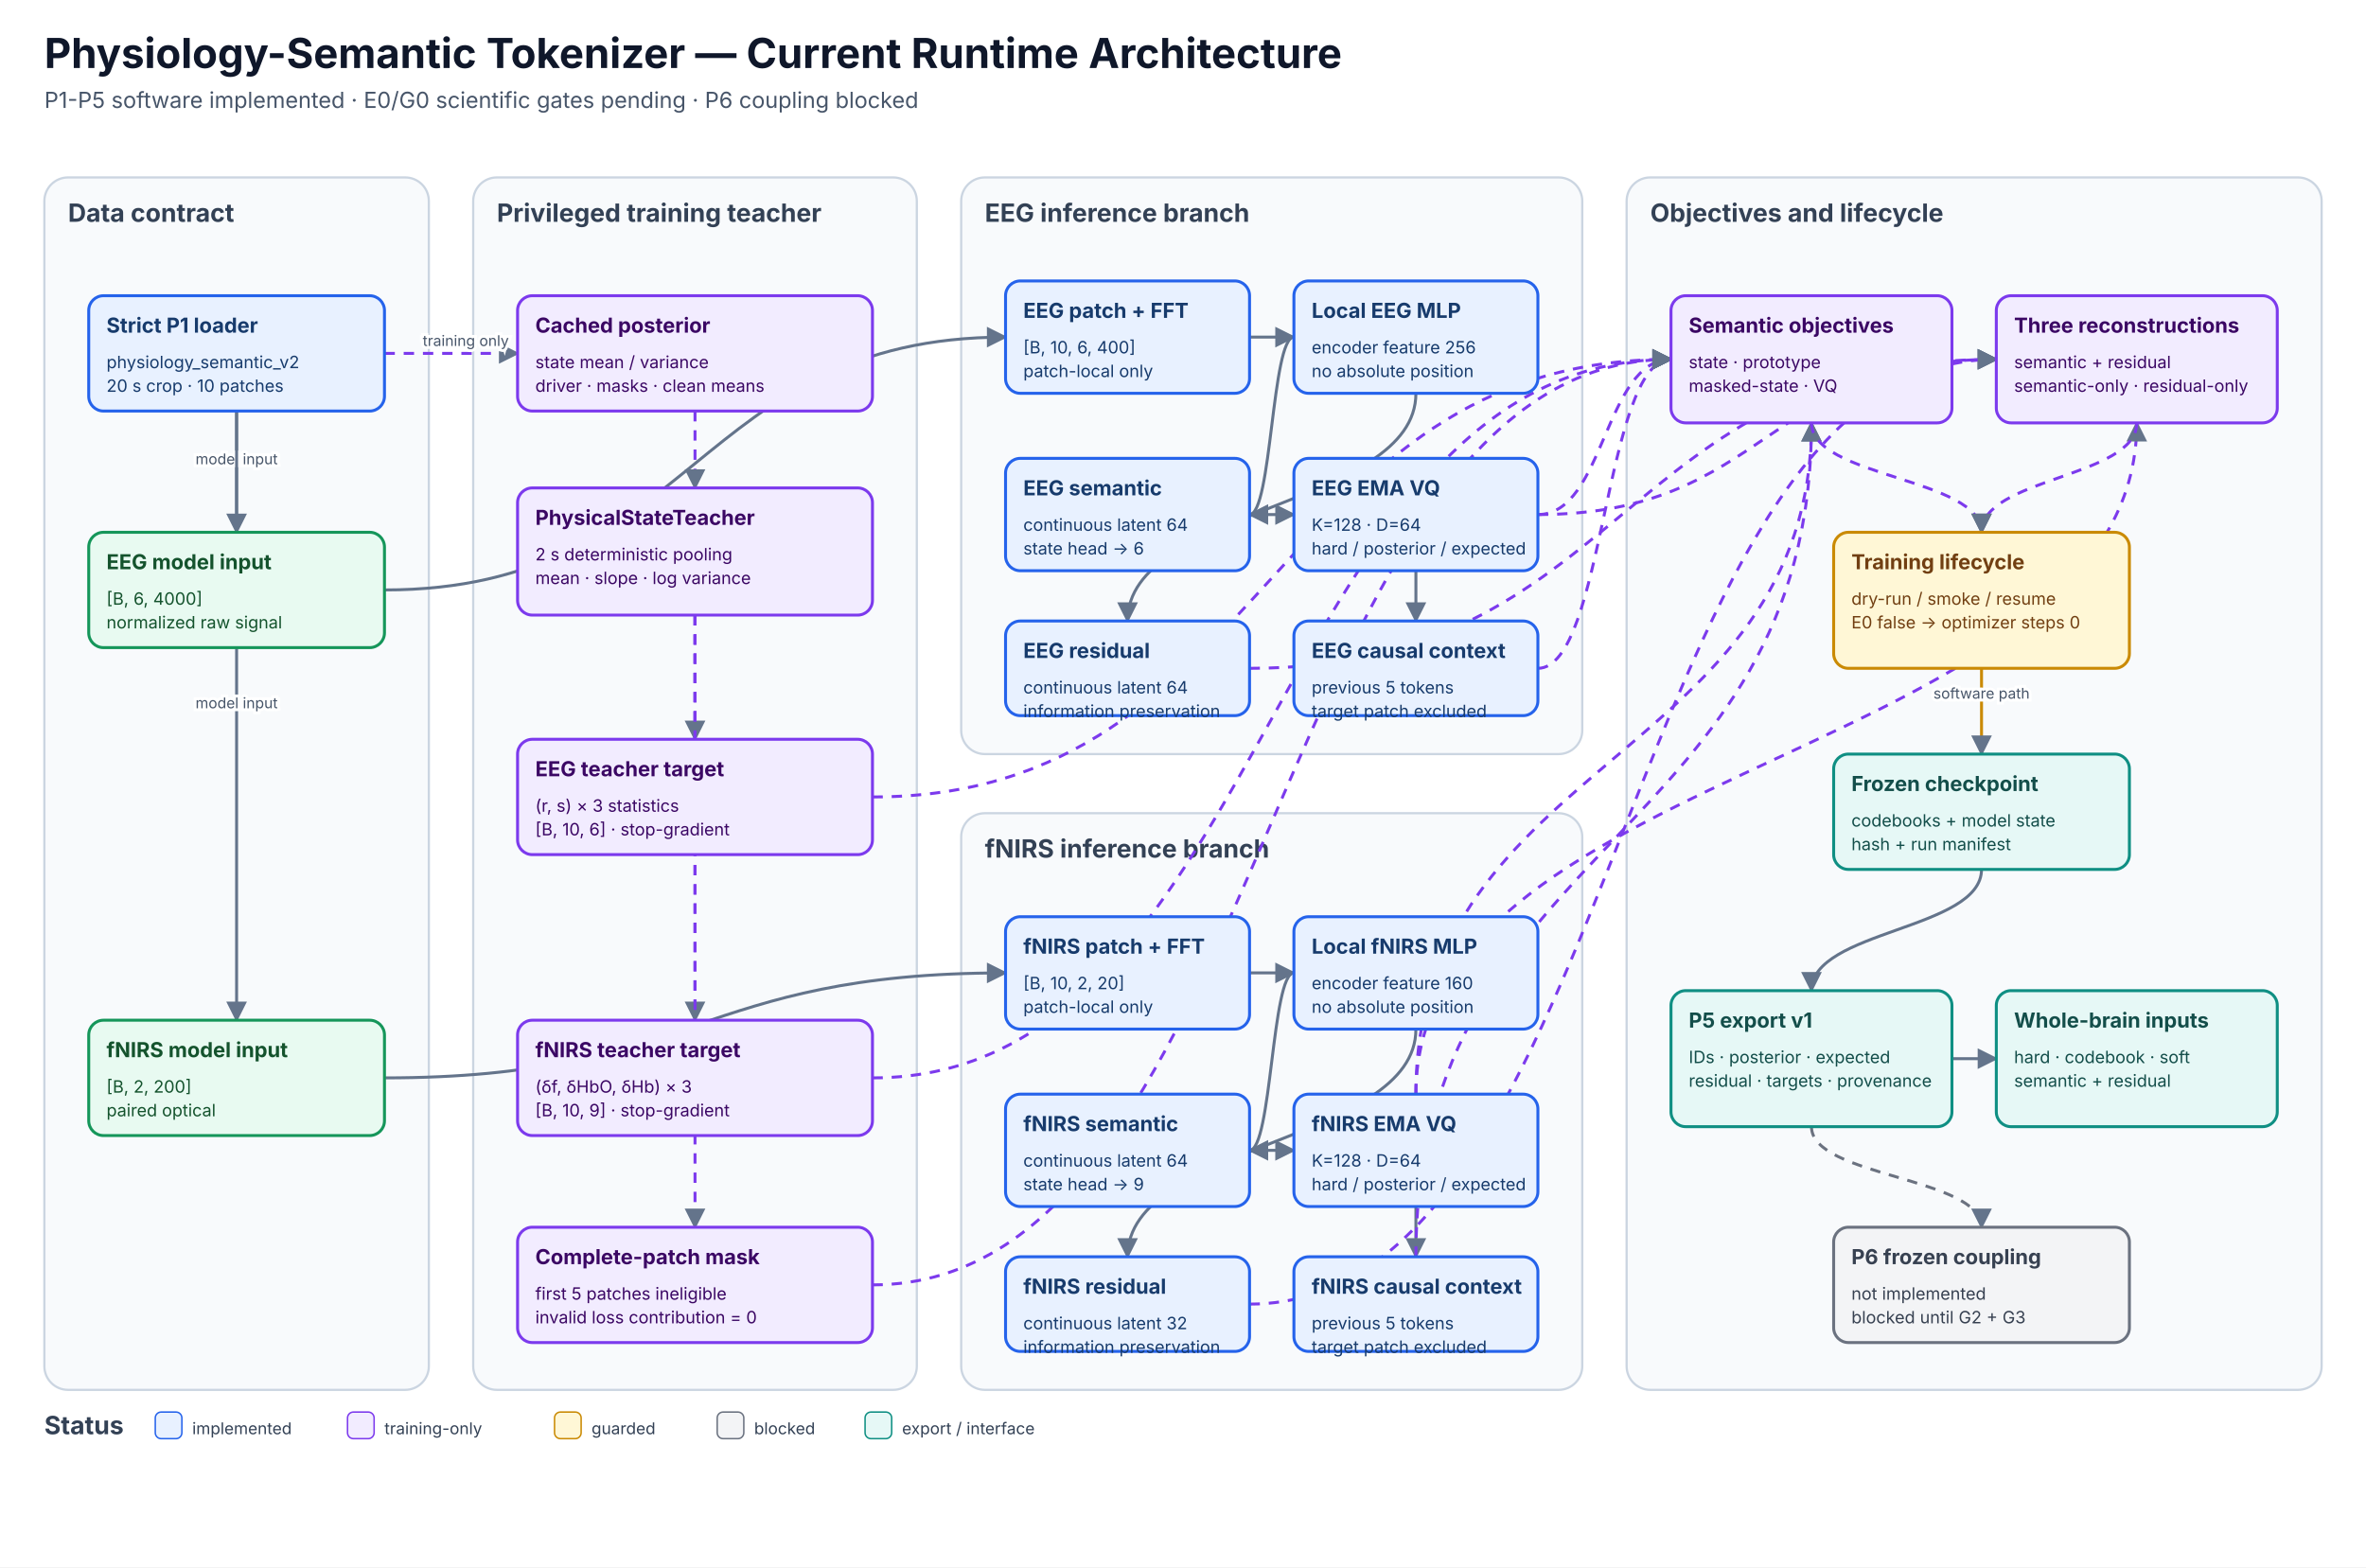
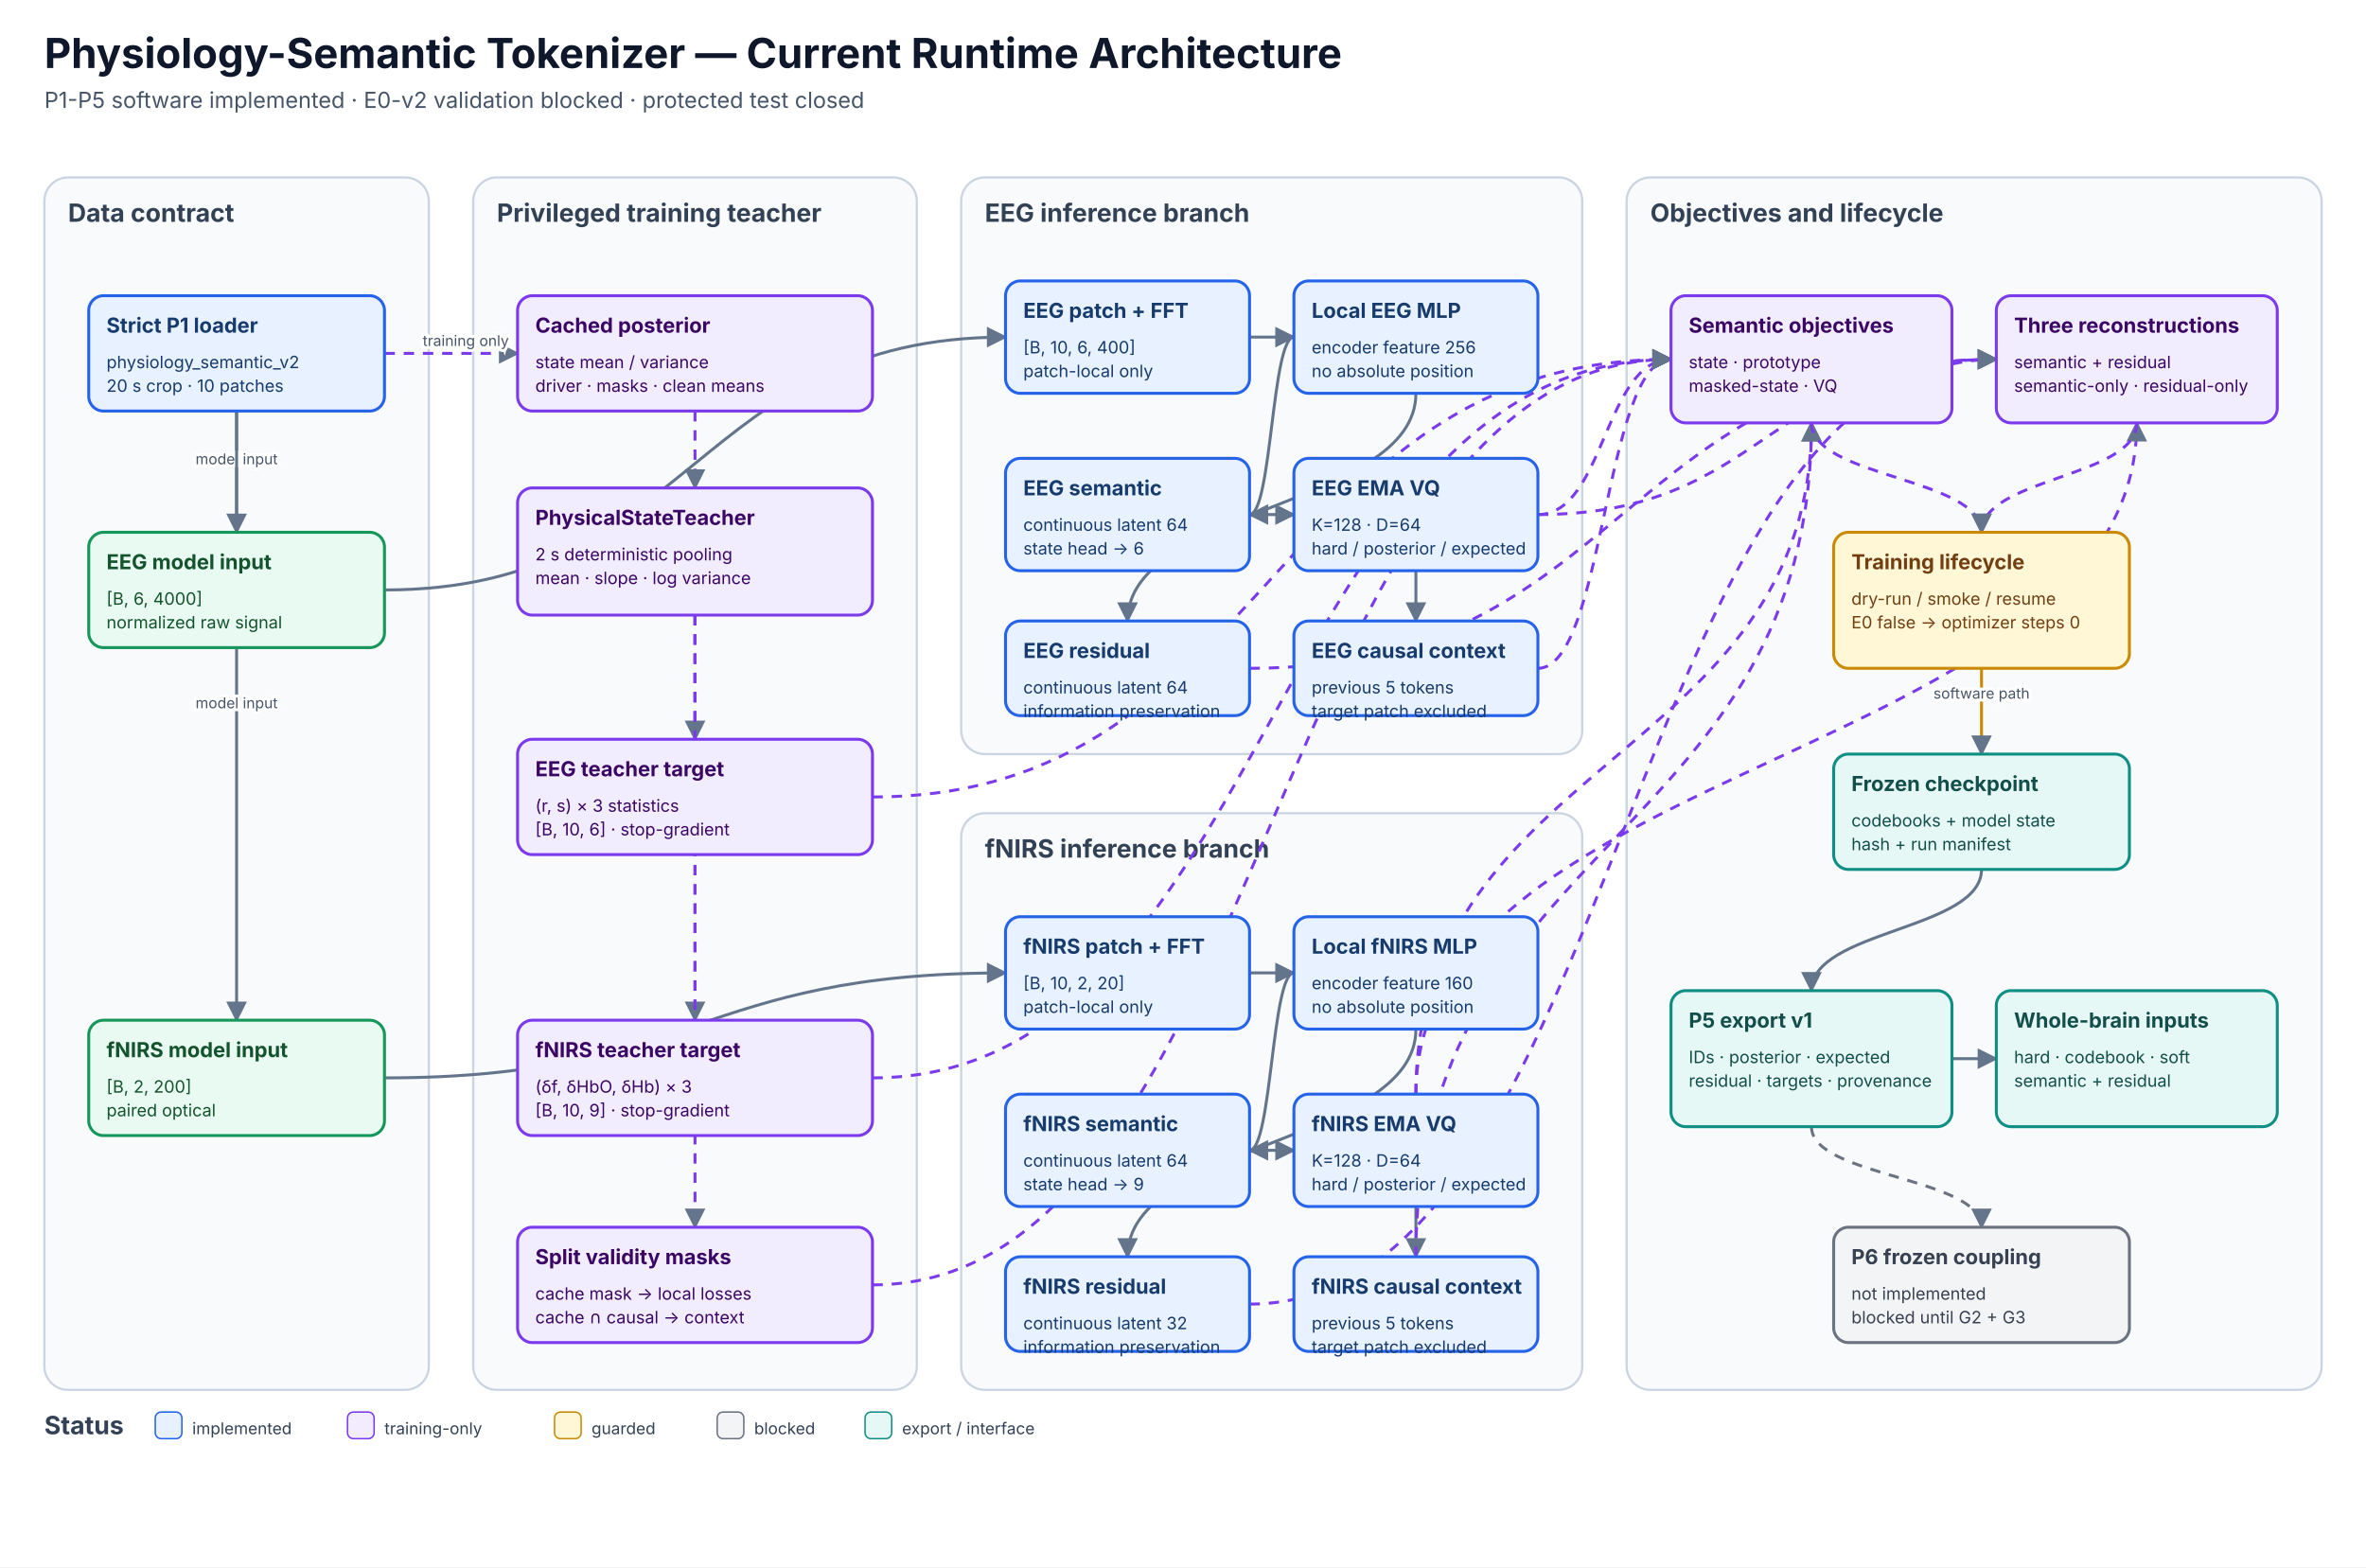
<svg xmlns="http://www.w3.org/2000/svg" width="1600" height="1060" viewBox="0 0 1600 1060" role="img" aria-labelledby="svg-title svg-desc">
  <defs>
    <marker id="arrow" viewBox="0 0 10 10" refX="9" refY="5" markerWidth="7" markerHeight="7" orient="auto-start-reverse">
      <path d="M 0 0 L 10 5 L 0 10 z" fill="#64748b" />
    </marker>
    <marker id="arrow-add" viewBox="0 0 10 10" refX="9" refY="5" markerWidth="7" markerHeight="7" orient="auto-start-reverse">
      <path d="M 0 0 L 10 5 L 0 10 z" fill="#16a34a" />
    </marker>
  </defs>
  <style>
    text { font-family: Inter, ui-sans-serif, system-ui, -apple-system, BlinkMacSystemFont, "Segoe UI", sans-serif; }
    .page-title { font-size: 28px; font-weight: 700; fill: #0f172a; }
    .page-subtitle { font-size: 15px; fill: #475569; }
    .section-box { fill: #f8fafc; stroke: #cbd5e1; stroke-width: 1.5; }
    .section-title { font-size: 17px; font-weight: 700; fill: #334155; }
    .node-title { font-size: 14px; font-weight: 700; }
    .node-detail { font-size: 11.5px; }
    .edge-label { font-size: 10px; text-anchor: middle; fill: #475569; paint-order: stroke; stroke: #ffffff; stroke-width: 4px; }
    .change-badge { font-size: 10px; font-weight: 800; text-anchor: middle; fill: #ffffff; }
    .change-note { font-size: 11px; fill: #334155; }
    .legend-label { font-size: 11px; fill: #334155; }
  </style>
  <rect width="100%" height="100%" fill="#ffffff" />
  <text x="30" y="46" class="page-title">Physiology-Semantic Tokenizer — Current Runtime Architecture</text>
-   <text x="30" y="73" class="page-subtitle">P1-P5 software implemented · E0/G0 scientific gates pending · P6 coupling blocked</text>
+   <text x="30" y="73" class="page-subtitle">P1-P5 software implemented · E0-v2 validation blocked · protected test closed</text>
  <g id="section-data">
    <rect x="30" y="120" width="260" height="820" rx="16" class="section-box" />
    <text x="46" y="150" class="section-title">Data contract</text>
  </g>
  <g id="section-teacher">
    <rect x="320" y="120" width="300" height="820" rx="16" class="section-box" />
    <text x="336" y="150" class="section-title">Privileged training teacher</text>
  </g>
  <g id="section-eeg">
    <rect x="650" y="120" width="420" height="390" rx="16" class="section-box" />
    <text x="666" y="150" class="section-title">EEG inference branch</text>
  </g>
  <g id="section-fnirs">
    <rect x="650" y="550" width="420" height="390" rx="16" class="section-box" />
    <text x="666" y="580" class="section-title">fNIRS inference branch</text>
  </g>
  <g id="section-training">
    <rect x="1100" y="120" width="470" height="820" rx="16" class="section-box" />
    <text x="1116" y="150" class="section-title">Objectives and lifecycle</text>
  </g>
  <g id="edges">
    <g class="edge edge-implemented">
      <path d="M 160.0 278.0 C 160.0 319.0, 160.0 319.0, 160.0 360.0" fill="none" stroke="#64748b" stroke-width="2" marker-end="url(#arrow)" />
      <text class="edge-label" x="160.0" y="314.0">model input</text>
    </g>
    <g class="edge edge-implemented">
      <path d="M 160.0 278.0 C 160.0 484.0, 160.0 484.0, 160.0 690.0" fill="none" stroke="#64748b" stroke-width="2" marker-end="url(#arrow)" />
      <text class="edge-label" x="160.0" y="479.0">model input</text>
    </g>
    <g class="edge edge-training">
      <path d="M 260.0 239.0 C 305.0 239.0, 305.0 239.0, 350.0 239.0" fill="none" stroke="#7c3aed" stroke-width="2" marker-end="url(#arrow)" stroke-dasharray="7 6" />
      <text class="edge-label" x="315.0" y="234.0">training only</text>
    </g>
    <g class="edge edge-training">
      <path d="M 470.0 278.0 C 470.0 304.0, 470.0 304.0, 470.0 330.0" fill="none" stroke="#7c3aed" stroke-width="2" marker-end="url(#arrow)" stroke-dasharray="7 6" />
    </g>
    <g class="edge edge-training">
      <path d="M 470.0 416.0 C 470.0 458.0, 470.0 458.0, 470.0 500.0" fill="none" stroke="#7c3aed" stroke-width="2" marker-end="url(#arrow)" stroke-dasharray="7 6" />
    </g>
    <g class="edge edge-training">
      <path d="M 470.0 416.0 C 470.0 553.0, 470.0 553.0, 470.0 690.0" fill="none" stroke="#7c3aed" stroke-width="2" marker-end="url(#arrow)" stroke-dasharray="7 6" />
    </g>
    <g class="edge edge-training">
      <path d="M 470.0 416.0 C 470.0 623.0, 470.0 623.0, 470.0 830.0" fill="none" stroke="#7c3aed" stroke-width="2" marker-end="url(#arrow)" stroke-dasharray="7 6" />
    </g>
    <g class="edge edge-implemented">
      <path d="M 260.0 399.0 C 470.0 399.0, 470.0 228.0, 680.0 228.0" fill="none" stroke="#64748b" stroke-width="2" marker-end="url(#arrow)" />
    </g>
    <g class="edge edge-implemented">
      <path d="M 845.0 228.0 C 860.0 228.0, 860.0 228.0, 875.0 228.0" fill="none" stroke="#64748b" stroke-width="2" marker-end="url(#arrow)" />
    </g>
    <g class="edge edge-implemented">
      <path d="M 875.0 228.0 C 860.0 228.0, 860.0 348.0, 845.0 348.0" fill="none" stroke="#64748b" stroke-width="2" marker-end="url(#arrow)" />
    </g>
    <g class="edge edge-implemented">
      <path d="M 957.5 266.0 C 957.5 343.0, 762.5 343.0, 762.5 420.0" fill="none" stroke="#64748b" stroke-width="2" marker-end="url(#arrow)" />
    </g>
    <g class="edge edge-implemented">
      <path d="M 845.0 348.0 C 860.0 348.0, 860.0 348.0, 875.0 348.0" fill="none" stroke="#64748b" stroke-width="2" marker-end="url(#arrow)" />
    </g>
    <g class="edge edge-implemented">
      <path d="M 957.5 386.0 C 957.5 403.0, 957.5 403.0, 957.5 420.0" fill="none" stroke="#64748b" stroke-width="2" marker-end="url(#arrow)" />
    </g>
    <g class="edge edge-implemented">
      <path d="M 260.0 729.0 C 470.0 729.0, 470.0 658.0, 680.0 658.0" fill="none" stroke="#64748b" stroke-width="2" marker-end="url(#arrow)" />
    </g>
    <g class="edge edge-implemented">
      <path d="M 845.0 658.0 C 860.0 658.0, 860.0 658.0, 875.0 658.0" fill="none" stroke="#64748b" stroke-width="2" marker-end="url(#arrow)" />
    </g>
    <g class="edge edge-implemented">
      <path d="M 875.0 658.0 C 860.0 658.0, 860.0 778.0, 845.0 778.0" fill="none" stroke="#64748b" stroke-width="2" marker-end="url(#arrow)" />
    </g>
    <g class="edge edge-implemented">
      <path d="M 957.5 696.0 C 957.5 773.0, 762.5 773.0, 762.5 850.0" fill="none" stroke="#64748b" stroke-width="2" marker-end="url(#arrow)" />
    </g>
    <g class="edge edge-implemented">
      <path d="M 845.0 778.0 C 860.0 778.0, 860.0 778.0, 875.0 778.0" fill="none" stroke="#64748b" stroke-width="2" marker-end="url(#arrow)" />
    </g>
    <g class="edge edge-implemented">
      <path d="M 957.5 816.0 C 957.5 833.0, 957.5 833.0, 957.5 850.0" fill="none" stroke="#64748b" stroke-width="2" marker-end="url(#arrow)" />
    </g>
    <g class="edge edge-training">
      <path d="M 590.0 539.0 C 860.0 539.0, 860.0 243.0, 1130.0 243.0" fill="none" stroke="#7c3aed" stroke-width="2" marker-end="url(#arrow)" stroke-dasharray="7 6" />
    </g>
    <g class="edge edge-training">
      <path d="M 590.0 729.0 C 860.0 729.0, 860.0 243.0, 1130.0 243.0" fill="none" stroke="#7c3aed" stroke-width="2" marker-end="url(#arrow)" stroke-dasharray="7 6" />
    </g>
    <g class="edge edge-training">
      <path d="M 590.0 869.0 C 860.0 869.0, 860.0 243.0, 1130.0 243.0" fill="none" stroke="#7c3aed" stroke-width="2" marker-end="url(#arrow)" stroke-dasharray="7 6" />
    </g>
    <g class="edge edge-training">
      <path d="M 1040.0 348.0 C 1085.0 348.0, 1085.0 243.0, 1130.0 243.0" fill="none" stroke="#7c3aed" stroke-width="2" marker-end="url(#arrow)" stroke-dasharray="7 6" />
    </g>
    <g class="edge edge-training">
      <path d="M 957.5 740.0 C 957.5 513.0, 1225.0 513.0, 1225.0 286.0" fill="none" stroke="#7c3aed" stroke-width="2" marker-end="url(#arrow)" stroke-dasharray="7 6" />
    </g>
    <g class="edge edge-training">
      <path d="M 1040.0 452.0 C 1085.0 452.0, 1085.0 243.0, 1130.0 243.0" fill="none" stroke="#7c3aed" stroke-width="2" marker-end="url(#arrow)" stroke-dasharray="7 6" />
    </g>
    <g class="edge edge-training">
      <path d="M 957.5 850.0 C 957.5 568.0, 1225.0 568.0, 1225.0 286.0" fill="none" stroke="#7c3aed" stroke-width="2" marker-end="url(#arrow)" stroke-dasharray="7 6" />
    </g>
    <g class="edge edge-training">
      <path d="M 1040.0 348.0 C 1195.0 348.0, 1195.0 243.0, 1350.0 243.0" fill="none" stroke="#7c3aed" stroke-width="2" marker-end="url(#arrow)" stroke-dasharray="7 6" />
    </g>
    <g class="edge edge-training">
      <path d="M 845.0 452.0 C 1097.5 452.0, 1097.5 243.0, 1350.0 243.0" fill="none" stroke="#7c3aed" stroke-width="2" marker-end="url(#arrow)" stroke-dasharray="7 6" />
    </g>
    <g class="edge edge-training">
      <path d="M 957.5 740.0 C 957.5 513.0, 1445.0 513.0, 1445.0 286.0" fill="none" stroke="#7c3aed" stroke-width="2" marker-end="url(#arrow)" stroke-dasharray="7 6" />
    </g>
    <g class="edge edge-training">
      <path d="M 845.0 882.0 C 1097.5 882.0, 1097.5 243.0, 1350.0 243.0" fill="none" stroke="#7c3aed" stroke-width="2" marker-end="url(#arrow)" stroke-dasharray="7 6" />
    </g>
    <g class="edge edge-training">
      <path d="M 1225.0 286.0 C 1225.0 323.0, 1340.0 323.0, 1340.0 360.0" fill="none" stroke="#7c3aed" stroke-width="2" marker-end="url(#arrow)" stroke-dasharray="7 6" />
    </g>
    <g class="edge edge-training">
      <path d="M 1445.0 286.0 C 1445.0 323.0, 1340.0 323.0, 1340.0 360.0" fill="none" stroke="#7c3aed" stroke-width="2" marker-end="url(#arrow)" stroke-dasharray="7 6" />
    </g>
    <g class="edge edge-guarded">
      <path d="M 1340.0 452.0 C 1340.0 481.0, 1340.0 481.0, 1340.0 510.0" fill="none" stroke="#ca8a04" stroke-width="2" marker-end="url(#arrow)" />
      <text class="edge-label" x="1340.0" y="472.5">software path</text>
    </g>
    <g class="edge edge-implemented">
      <path d="M 1340.0 588.0 C 1340.0 629.0, 1225.0 629.0, 1225.0 670.0" fill="none" stroke="#64748b" stroke-width="2" marker-end="url(#arrow)" />
    </g>
    <g class="edge edge-implemented">
      <path d="M 1320.0 716.0 C 1335.0 716.0, 1335.0 716.0, 1350.0 716.0" fill="none" stroke="#64748b" stroke-width="2" marker-end="url(#arrow)" />
    </g>
    <g class="edge edge-blocked">
      <path d="M 1225.0 762.0 C 1225.0 796.0, 1340.0 796.0, 1340.0 830.0" fill="none" stroke="#6b7280" stroke-width="2" marker-end="url(#arrow)" stroke-dasharray="7 6" />
    </g>
  </g>
  <g id="nodes">
    <g id="node-loader" class="node status-implemented" data-status="implemented">
      <rect x="60.0" y="200.0" width="200.0" height="78.0" rx="10" fill="#e8f1ff" stroke="#2563eb" stroke-width="2" />
      <text x="72.0" y="225.0" class="node-title" fill="#173b6c">Strict P1 loader</text>
      <text x="72.0" y="233.0" class="node-detail" fill="#173b6c">
        <tspan x="72.0" dy="16">physiology_semantic_v2</tspan>
        <tspan x="72.0" dy="16">20 s crop · 10 patches</tspan>
      </text>
    </g>
    <g id="node-eeg_input" class="node status-interface" data-status="interface">
      <rect x="60.0" y="360.0" width="200.0" height="78.0" rx="10" fill="#e8faf1" stroke="#15965a" stroke-width="2" />
      <text x="72.0" y="385.0" class="node-title" fill="#14532d">EEG model input</text>
      <text x="72.0" y="393.0" class="node-detail" fill="#14532d">
        <tspan x="72.0" dy="16">[B, 6, 4000]</tspan>
        <tspan x="72.0" dy="16">normalized raw signal</tspan>
      </text>
    </g>
    <g id="node-fnirs_input" class="node status-interface" data-status="interface">
      <rect x="60.0" y="690.0" width="200.0" height="78.0" rx="10" fill="#e8faf1" stroke="#15965a" stroke-width="2" />
      <text x="72.0" y="715.0" class="node-title" fill="#14532d">fNIRS model input</text>
      <text x="72.0" y="723.0" class="node-detail" fill="#14532d">
        <tspan x="72.0" dy="16">[B, 2, 200]</tspan>
        <tspan x="72.0" dy="16">paired optical</tspan>
      </text>
    </g>
    <g id="node-cache_teacher" class="node status-training" data-status="training">
      <rect x="350.0" y="200.0" width="240.0" height="78.0" rx="10" fill="#f2ecff" stroke="#7c3aed" stroke-width="2" />
      <text x="362.0" y="225.0" class="node-title" fill="#3b0764">Cached posterior</text>
      <text x="362.0" y="233.0" class="node-detail" fill="#3b0764">
        <tspan x="362.0" dy="16">state mean / variance</tspan>
        <tspan x="362.0" dy="16">driver · masks · clean means</tspan>
      </text>
    </g>
    <g id="node-teacher_adapter" class="node status-training" data-status="training">
      <rect x="350.0" y="330.0" width="240.0" height="86.0" rx="10" fill="#f2ecff" stroke="#7c3aed" stroke-width="2" />
      <text x="362.0" y="355.0" class="node-title" fill="#3b0764">PhysicalStateTeacher</text>
      <text x="362.0" y="363.0" class="node-detail" fill="#3b0764">
        <tspan x="362.0" dy="16">2 s deterministic pooling</tspan>
        <tspan x="362.0" dy="16">mean · slope · log variance</tspan>
      </text>
    </g>
    <g id="node-eeg_target" class="node status-training" data-status="training">
      <rect x="350.0" y="500.0" width="240.0" height="78.0" rx="10" fill="#f2ecff" stroke="#7c3aed" stroke-width="2" />
      <text x="362.0" y="525.0" class="node-title" fill="#3b0764">EEG teacher target</text>
      <text x="362.0" y="533.0" class="node-detail" fill="#3b0764">
        <tspan x="362.0" dy="16">(r, s) × 3 statistics</tspan>
        <tspan x="362.0" dy="16">[B, 10, 6] · stop-gradient</tspan>
      </text>
    </g>
    <g id="node-fnirs_target" class="node status-training" data-status="training">
      <rect x="350.0" y="690.0" width="240.0" height="78.0" rx="10" fill="#f2ecff" stroke="#7c3aed" stroke-width="2" />
      <text x="362.0" y="715.0" class="node-title" fill="#3b0764">fNIRS teacher target</text>
      <text x="362.0" y="723.0" class="node-detail" fill="#3b0764">
        <tspan x="362.0" dy="16">(δf, δHbO, δHb) × 3</tspan>
        <tspan x="362.0" dy="16">[B, 10, 9] · stop-gradient</tspan>
      </text>
    </g>
    <g id="node-valid_mask" class="node status-training" data-status="training">
      <rect x="350.0" y="830.0" width="240.0" height="78.0" rx="10" fill="#f2ecff" stroke="#7c3aed" stroke-width="2" />
-       <text x="362.0" y="855.0" class="node-title" fill="#3b0764">Complete-patch mask</text>
+       <text x="362.0" y="855.0" class="node-title" fill="#3b0764">Split validity masks</text>
      <text x="362.0" y="863.0" class="node-detail" fill="#3b0764">
-         <tspan x="362.0" dy="16">first 5 patches ineligible</tspan>
-         <tspan x="362.0" dy="16">invalid loss contribution = 0</tspan>
+         <tspan x="362.0" dy="16">cache mask → local losses</tspan>
+         <tspan x="362.0" dy="16">cache ∩ causal → context</tspan>
      </text>
    </g>
    <g id="node-eeg_patch" class="node status-implemented" data-status="implemented">
      <rect x="680.0" y="190.0" width="165.0" height="76.0" rx="10" fill="#e8f1ff" stroke="#2563eb" stroke-width="2" />
      <text x="692.0" y="215.0" class="node-title" fill="#173b6c">EEG patch + FFT</text>
      <text x="692.0" y="223.0" class="node-detail" fill="#173b6c">
        <tspan x="692.0" dy="16">[B, 10, 6, 400]</tspan>
        <tspan x="692.0" dy="16">patch-local only</tspan>
      </text>
    </g>
    <g id="node-eeg_encoder" class="node status-implemented" data-status="implemented">
      <rect x="875.0" y="190.0" width="165.0" height="76.0" rx="10" fill="#e8f1ff" stroke="#2563eb" stroke-width="2" />
      <text x="887.0" y="215.0" class="node-title" fill="#173b6c">Local EEG MLP</text>
      <text x="887.0" y="223.0" class="node-detail" fill="#173b6c">
        <tspan x="887.0" dy="16">encoder feature 256</tspan>
        <tspan x="887.0" dy="16">no absolute position</tspan>
      </text>
    </g>
    <g id="node-eeg_semantic" class="node status-implemented" data-status="implemented">
      <rect x="680.0" y="310.0" width="165.0" height="76.0" rx="10" fill="#e8f1ff" stroke="#2563eb" stroke-width="2" />
      <text x="692.0" y="335.0" class="node-title" fill="#173b6c">EEG semantic</text>
      <text x="692.0" y="343.0" class="node-detail" fill="#173b6c">
        <tspan x="692.0" dy="16">continuous latent 64</tspan>
        <tspan x="692.0" dy="16">state head → 6</tspan>
      </text>
    </g>
    <g id="node-eeg_quantizer" class="node status-implemented" data-status="implemented">
      <rect x="875.0" y="310.0" width="165.0" height="76.0" rx="10" fill="#e8f1ff" stroke="#2563eb" stroke-width="2" />
      <text x="887.0" y="335.0" class="node-title" fill="#173b6c">EEG EMA VQ</text>
      <text x="887.0" y="343.0" class="node-detail" fill="#173b6c">
        <tspan x="887.0" dy="16">K=128 · D=64</tspan>
        <tspan x="887.0" dy="16">hard / posterior / expected</tspan>
      </text>
    </g>
    <g id="node-eeg_residual" class="node status-implemented" data-status="implemented">
      <rect x="680.0" y="420.0" width="165.0" height="64.0" rx="10" fill="#e8f1ff" stroke="#2563eb" stroke-width="2" />
      <text x="692.0" y="445.0" class="node-title" fill="#173b6c">EEG residual</text>
      <text x="692.0" y="453.0" class="node-detail" fill="#173b6c">
        <tspan x="692.0" dy="16">continuous latent 64</tspan>
        <tspan x="692.0" dy="16">information preservation</tspan>
      </text>
    </g>
    <g id="node-eeg_context" class="node status-implemented" data-status="implemented">
      <rect x="875.0" y="420.0" width="165.0" height="64.0" rx="10" fill="#e8f1ff" stroke="#2563eb" stroke-width="2" />
      <text x="887.0" y="445.0" class="node-title" fill="#173b6c">EEG causal context</text>
      <text x="887.0" y="453.0" class="node-detail" fill="#173b6c">
        <tspan x="887.0" dy="16">previous 5 tokens</tspan>
        <tspan x="887.0" dy="16">target patch excluded</tspan>
      </text>
    </g>
    <g id="node-fnirs_patch" class="node status-implemented" data-status="implemented">
      <rect x="680.0" y="620.0" width="165.0" height="76.0" rx="10" fill="#e8f1ff" stroke="#2563eb" stroke-width="2" />
      <text x="692.0" y="645.0" class="node-title" fill="#173b6c">fNIRS patch + FFT</text>
      <text x="692.0" y="653.0" class="node-detail" fill="#173b6c">
        <tspan x="692.0" dy="16">[B, 10, 2, 20]</tspan>
        <tspan x="692.0" dy="16">patch-local only</tspan>
      </text>
    </g>
    <g id="node-fnirs_encoder" class="node status-implemented" data-status="implemented">
      <rect x="875.0" y="620.0" width="165.0" height="76.0" rx="10" fill="#e8f1ff" stroke="#2563eb" stroke-width="2" />
      <text x="887.0" y="645.0" class="node-title" fill="#173b6c">Local fNIRS MLP</text>
      <text x="887.0" y="653.0" class="node-detail" fill="#173b6c">
        <tspan x="887.0" dy="16">encoder feature 160</tspan>
        <tspan x="887.0" dy="16">no absolute position</tspan>
      </text>
    </g>
    <g id="node-fnirs_semantic" class="node status-implemented" data-status="implemented">
      <rect x="680.0" y="740.0" width="165.0" height="76.0" rx="10" fill="#e8f1ff" stroke="#2563eb" stroke-width="2" />
      <text x="692.0" y="765.0" class="node-title" fill="#173b6c">fNIRS semantic</text>
      <text x="692.0" y="773.0" class="node-detail" fill="#173b6c">
        <tspan x="692.0" dy="16">continuous latent 64</tspan>
        <tspan x="692.0" dy="16">state head → 9</tspan>
      </text>
    </g>
    <g id="node-fnirs_quantizer" class="node status-implemented" data-status="implemented">
      <rect x="875.0" y="740.0" width="165.0" height="76.0" rx="10" fill="#e8f1ff" stroke="#2563eb" stroke-width="2" />
      <text x="887.0" y="765.0" class="node-title" fill="#173b6c">fNIRS EMA VQ</text>
      <text x="887.0" y="773.0" class="node-detail" fill="#173b6c">
        <tspan x="887.0" dy="16">K=128 · D=64</tspan>
        <tspan x="887.0" dy="16">hard / posterior / expected</tspan>
      </text>
    </g>
    <g id="node-fnirs_residual" class="node status-implemented" data-status="implemented">
      <rect x="680.0" y="850.0" width="165.0" height="64.0" rx="10" fill="#e8f1ff" stroke="#2563eb" stroke-width="2" />
      <text x="692.0" y="875.0" class="node-title" fill="#173b6c">fNIRS residual</text>
      <text x="692.0" y="883.0" class="node-detail" fill="#173b6c">
        <tspan x="692.0" dy="16">continuous latent 32</tspan>
        <tspan x="692.0" dy="16">information preservation</tspan>
      </text>
    </g>
    <g id="node-fnirs_context" class="node status-implemented" data-status="implemented">
      <rect x="875.0" y="850.0" width="165.0" height="64.0" rx="10" fill="#e8f1ff" stroke="#2563eb" stroke-width="2" />
      <text x="887.0" y="875.0" class="node-title" fill="#173b6c">fNIRS causal context</text>
      <text x="887.0" y="883.0" class="node-detail" fill="#173b6c">
        <tspan x="887.0" dy="16">previous 5 tokens</tspan>
        <tspan x="887.0" dy="16">target patch excluded</tspan>
      </text>
    </g>
    <g id="node-semantic_losses" class="node status-training" data-status="training">
      <rect x="1130.0" y="200.0" width="190.0" height="86.0" rx="10" fill="#f2ecff" stroke="#7c3aed" stroke-width="2" />
      <text x="1142.0" y="225.0" class="node-title" fill="#3b0764">Semantic objectives</text>
      <text x="1142.0" y="233.0" class="node-detail" fill="#3b0764">
        <tspan x="1142.0" dy="16">state · prototype</tspan>
        <tspan x="1142.0" dy="16">masked-state · VQ</tspan>
      </text>
    </g>
    <g id="node-reconstruction" class="node status-training" data-status="training">
      <rect x="1350.0" y="200.0" width="190.0" height="86.0" rx="10" fill="#f2ecff" stroke="#7c3aed" stroke-width="2" />
      <text x="1362.0" y="225.0" class="node-title" fill="#3b0764">Three reconstructions</text>
      <text x="1362.0" y="233.0" class="node-detail" fill="#3b0764">
        <tspan x="1362.0" dy="16">semantic + residual</tspan>
        <tspan x="1362.0" dy="16">semantic-only · residual-only</tspan>
      </text>
    </g>
    <g id="node-trainer_gate" class="node status-guarded" data-status="guarded">
      <rect x="1240.0" y="360.0" width="200.0" height="92.0" rx="10" fill="#fff7d6" stroke="#ca8a04" stroke-width="2" />
      <text x="1252.0" y="385.0" class="node-title" fill="#713f12">Training lifecycle</text>
      <text x="1252.0" y="393.0" class="node-detail" fill="#713f12">
        <tspan x="1252.0" dy="16">dry-run / smoke / resume</tspan>
        <tspan x="1252.0" dy="16">E0 false → optimizer steps 0</tspan>
      </text>
    </g>
    <g id="node-checkpoint" class="node status-output" data-status="output">
      <rect x="1240.0" y="510.0" width="200.0" height="78.0" rx="10" fill="#e6f8f6" stroke="#0f8f83" stroke-width="2" />
      <text x="1252.0" y="535.0" class="node-title" fill="#134e4a">Frozen checkpoint</text>
      <text x="1252.0" y="543.0" class="node-detail" fill="#134e4a">
        <tspan x="1252.0" dy="16">codebooks + model state</tspan>
        <tspan x="1252.0" dy="16">hash + run manifest</tspan>
      </text>
    </g>
    <g id="node-export" class="node status-output" data-status="output">
      <rect x="1130.0" y="670.0" width="190.0" height="92.0" rx="10" fill="#e6f8f6" stroke="#0f8f83" stroke-width="2" />
      <text x="1142.0" y="695.0" class="node-title" fill="#134e4a">P5 export v1</text>
      <text x="1142.0" y="703.0" class="node-detail" fill="#134e4a">
        <tspan x="1142.0" dy="16">IDs · posterior · expected</tspan>
        <tspan x="1142.0" dy="16">residual · targets · provenance</tspan>
      </text>
    </g>
    <g id="node-consumers" class="node status-output" data-status="output">
      <rect x="1350.0" y="670.0" width="190.0" height="92.0" rx="10" fill="#e6f8f6" stroke="#0f8f83" stroke-width="2" />
      <text x="1362.0" y="695.0" class="node-title" fill="#134e4a">Whole-brain inputs</text>
      <text x="1362.0" y="703.0" class="node-detail" fill="#134e4a">
        <tspan x="1362.0" dy="16">hard · codebook · soft</tspan>
        <tspan x="1362.0" dy="16">semantic + residual</tspan>
      </text>
    </g>
    <g id="node-p6_coupling" class="node status-blocked" data-status="blocked">
      <rect x="1240.0" y="830.0" width="200.0" height="78.0" rx="10" fill="#f3f4f6" stroke="#6b7280" stroke-width="2" />
      <text x="1252.0" y="855.0" class="node-title" fill="#374151">P6 frozen coupling</text>
      <text x="1252.0" y="863.0" class="node-detail" fill="#374151">
        <tspan x="1252.0" dy="16">not implemented</tspan>
        <tspan x="1252.0" dy="16">blocked until G2 + G3</tspan>
      </text>
    </g>
  </g>
  <g id="legend" transform="translate(30, 970)">
    <text x="0" y="0" class="section-title">Status</text>
    <rect x="75" y="-15" width="18" height="18" rx="4" fill="#e8f1ff" stroke="#2563eb" />
    <text x="100" y="0" class="legend-label">implemented</text>
    <rect x="205" y="-15" width="18" height="18" rx="4" fill="#f2ecff" stroke="#7c3aed" />
    <text x="230" y="0" class="legend-label">training-only</text>
    <rect x="345" y="-15" width="18" height="18" rx="4" fill="#fff7d6" stroke="#ca8a04" />
    <text x="370" y="0" class="legend-label">guarded</text>
    <rect x="455" y="-15" width="18" height="18" rx="4" fill="#f3f4f6" stroke="#6b7280" />
    <text x="480" y="0" class="legend-label">blocked</text>
    <rect x="555" y="-15" width="18" height="18" rx="4" fill="#e6f8f6" stroke="#0f8f83" />
    <text x="580" y="0" class="legend-label">export / interface</text>
  </g>
  <g id="change-notes" />
</svg>
